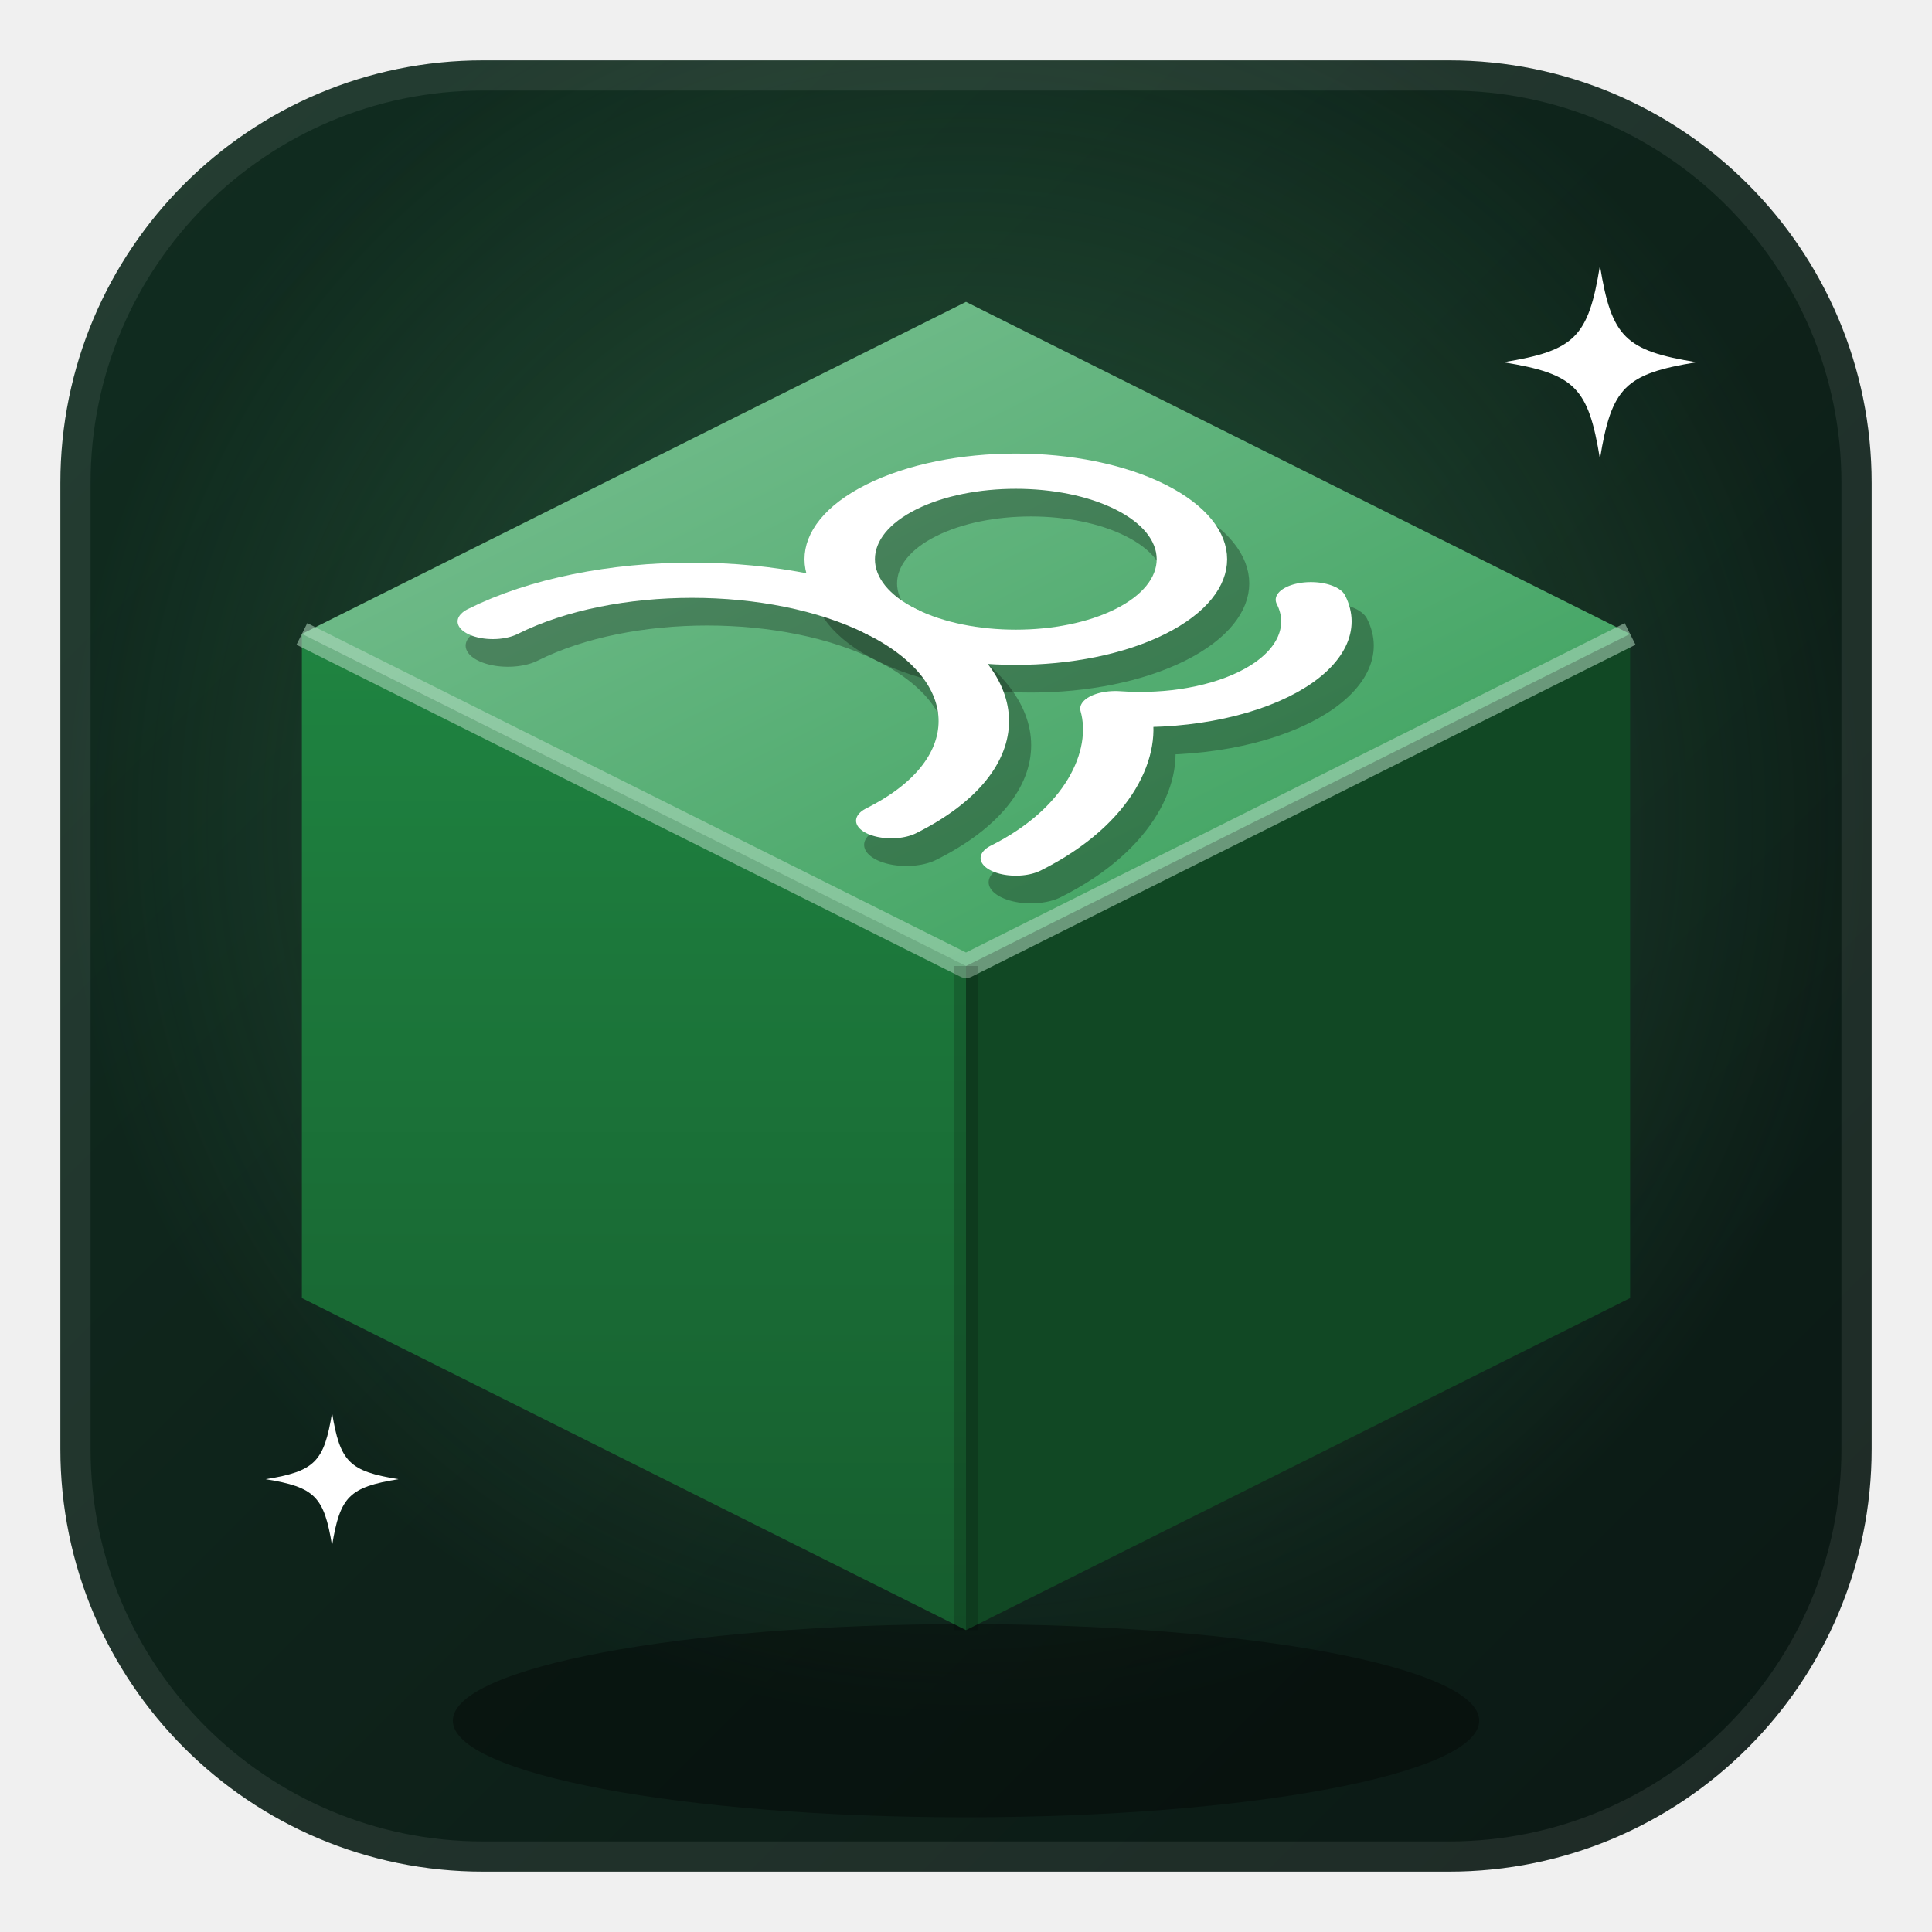
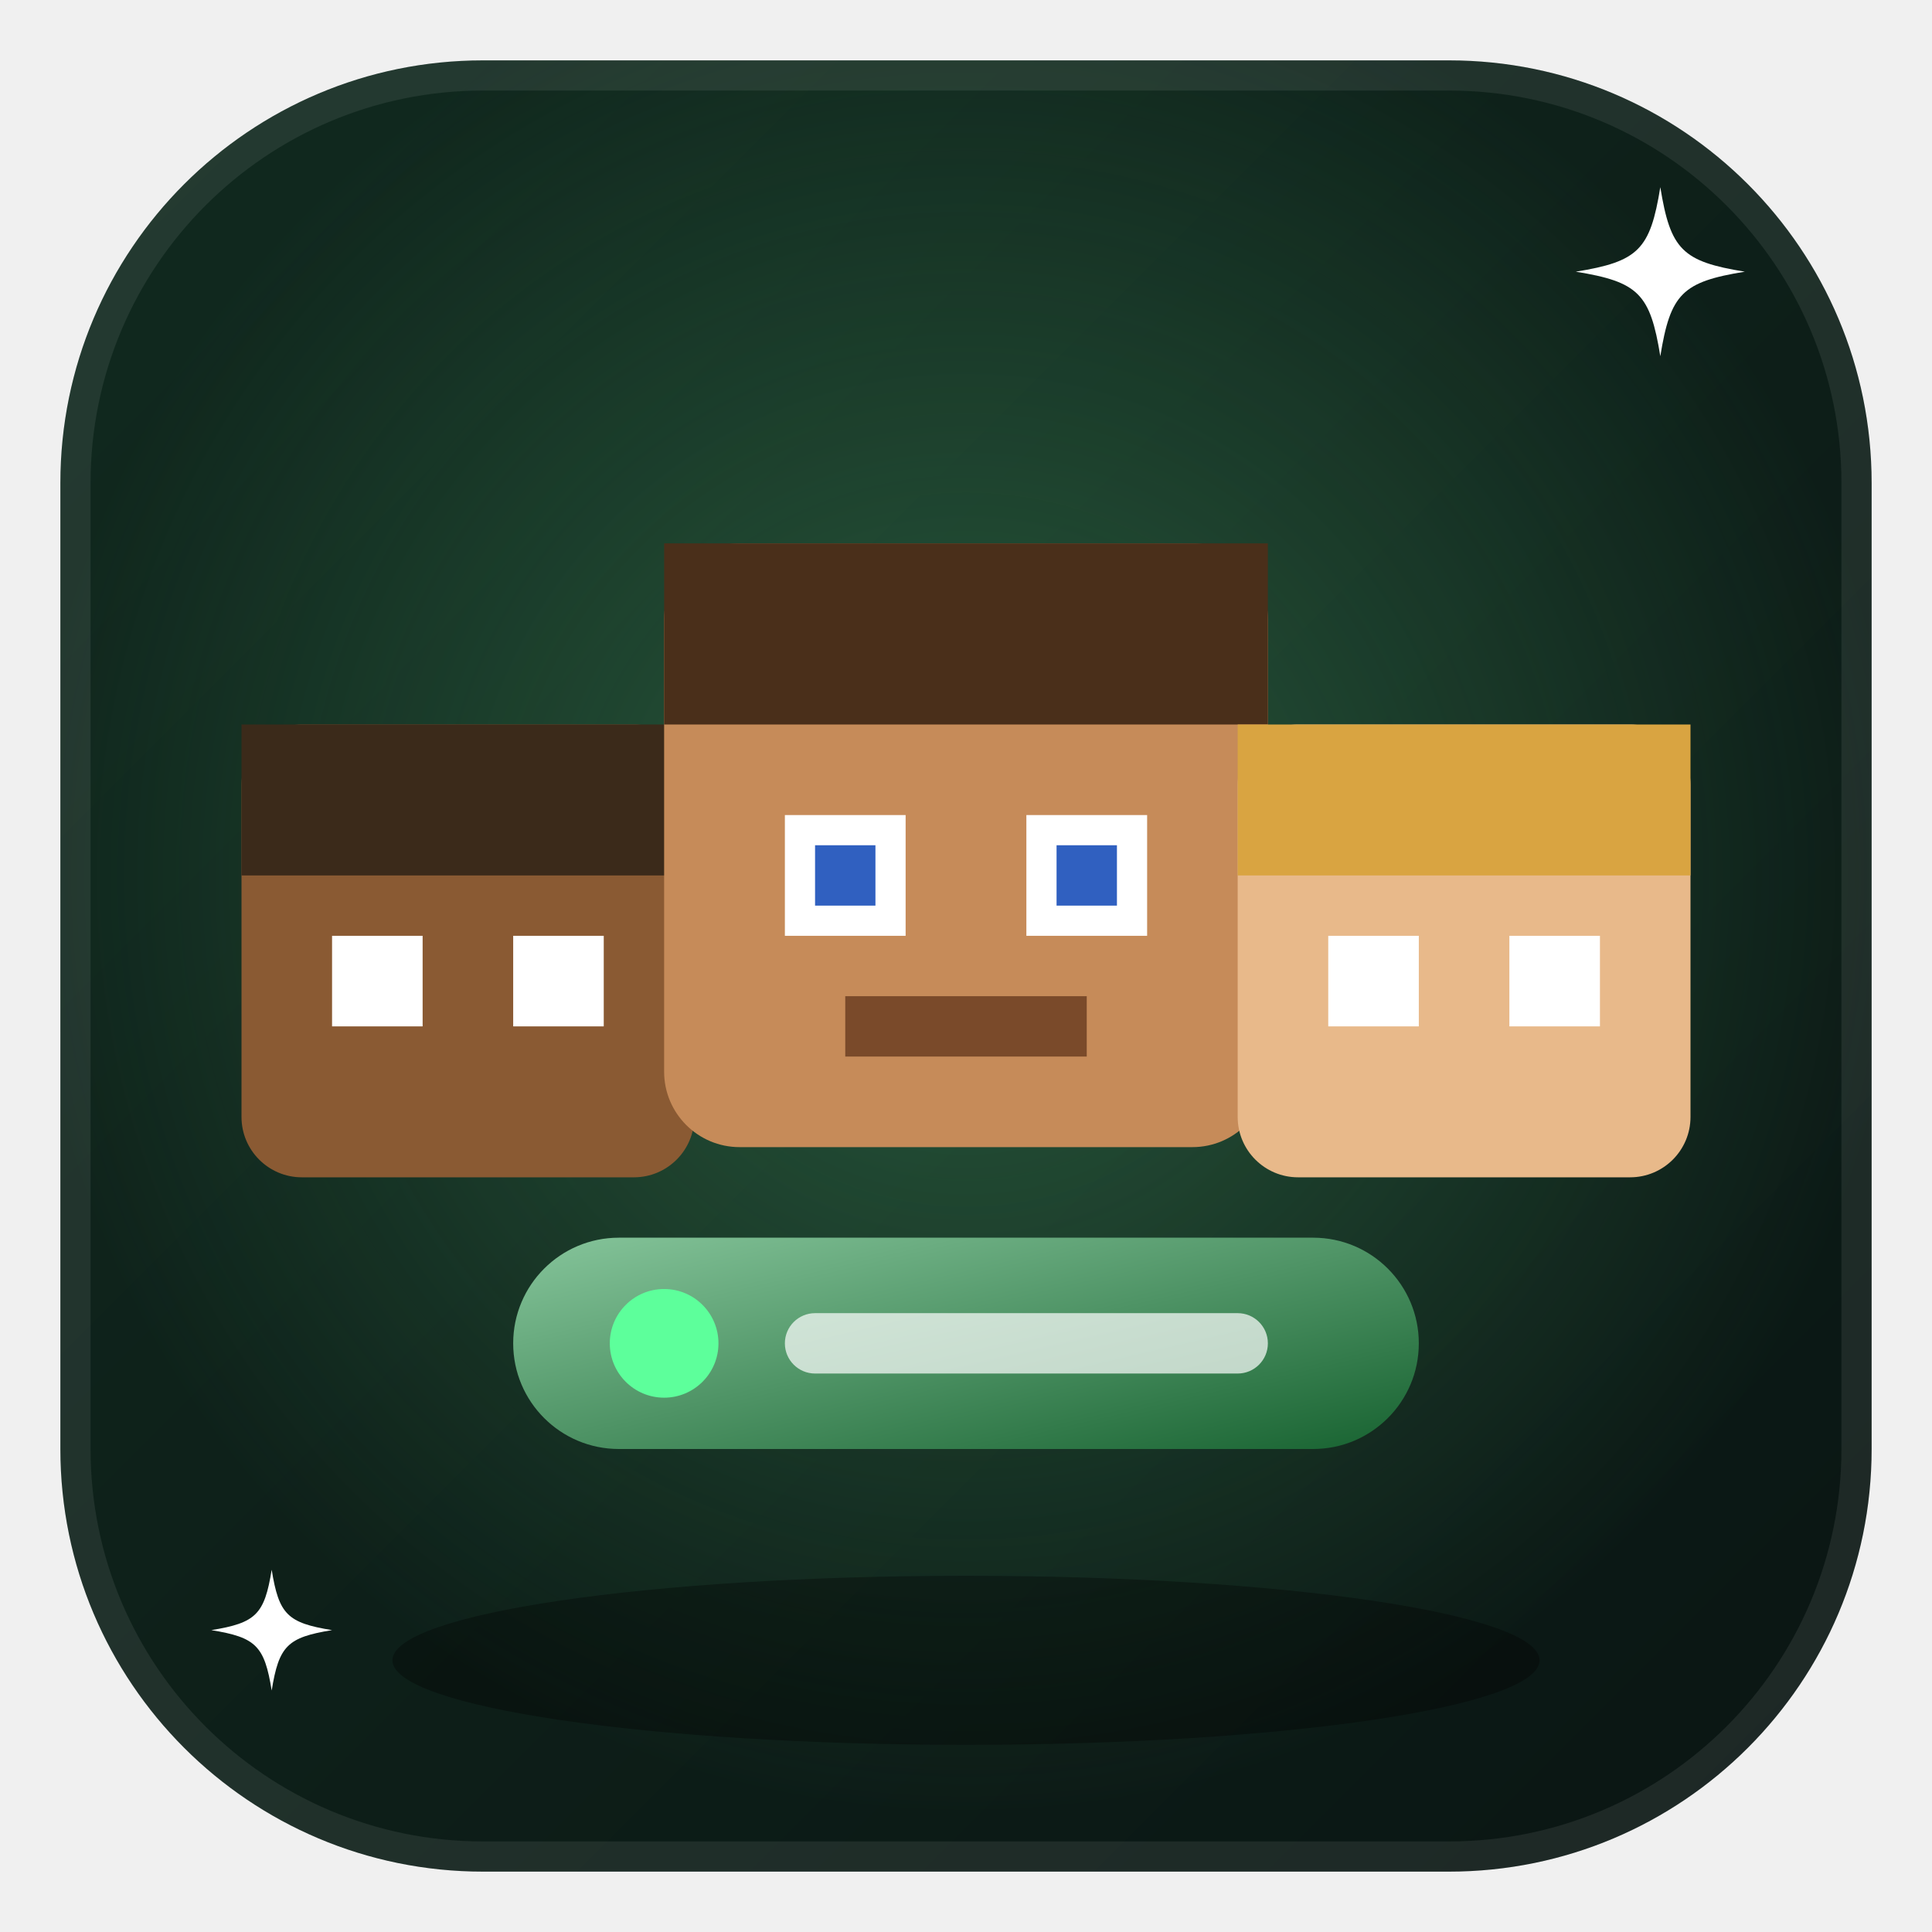
<svg xmlns="http://www.w3.org/2000/svg" viewBox="0 0 64 64" role="img" aria-hidden="true">
  <defs>
    <linearGradient id="bg" x1="0" y1="0" x2="1" y2="1">
-       <stop offset="0" stop-color="#112d20" />
-       <stop offset="1" stop-color="#0b1814" />
+       <stop offset="0" stop-color="#112a1f" />
+       <stop offset="1" stop-color="#0a1513" />
    </linearGradient>
-     <radialGradient id="halo" cx=".5" cy=".42" r=".5">
-       <stop offset="0" stop-color="#4fab6e" stop-opacity=".38" />
+     <radialGradient id="halo" cx=".5" cy=".45" r=".52">
+       <stop offset="0" stop-color="#4fab6e" stop-opacity=".42" />
      <stop offset="1" stop-color="#4fab6e" stop-opacity="0" />
    </radialGradient>
-     <linearGradient id="it" x1="0" y1="0" x2="1" y2="1">
-       <stop offset="0" stop-color="#7fc296" />
-       <stop offset="1" stop-color="#359e58" />
+     <linearGradient id="im" x1="0" y1="0" x2="1" y2="1">
+       <stop offset="0" stop-color="#86c59b" />
+       <stop offset="1" stop-color="#176230" />
    </linearGradient>
-     <linearGradient id="il" x1="0" y1="0" x2="0" y2="1">
-       <stop offset="0" stop-color="#1f8441" />
-       <stop offset="1" stop-color="#165d2e" />
+     <linearGradient id="iv" x1="0" y1="0" x2="0" y2="1">
+       <stop offset="0" stop-color="#86c59b" />
+       <stop offset="1" stop-color="#23964a" />
    </linearGradient>
-     <linearGradient id="ish" x1="0" y1="0" x2="1" y2="0">
+     <linearGradient id="iw" x1="0" y1="0" x2="0" y2="1">
+       <stop offset="0" stop-color="#ffffff" />
+       <stop offset="1" stop-color="#dfe5ee" />
+     </linearGradient>
+     <linearGradient id="ig" x1="0" y1="0" x2="0" y2="1">
+       <stop offset="0" stop-color="#ffe08a" />
+       <stop offset="1" stop-color="#f2a62b" />
+     </linearGradient>
+     <radialGradient id="ih" cx=".3" cy=".25" r=".7">
+       <stop offset="0" stop-color="#fff" stop-opacity=".55" />
+       <stop offset="1" stop-color="#fff" stop-opacity="0" />
+     </radialGradient>
+     <linearGradient id="is" x1="0" y1="0" x2="1" y2="0">
      <stop offset="0" stop-color="#fff" stop-opacity="0" />
-       <stop offset=".5" stop-color="#fff" stop-opacity=".55" />
+       <stop offset=".5" stop-color="#fff" stop-opacity=".6" />
      <stop offset="1" stop-color="#fff" stop-opacity="0" />
    </linearGradient>
-     <clipPath id="ic">
-       <path d="M32 10 L54 21 L32 32 L10 21 Z" />
-     </clipPath>
  </defs>
-   <style>.ibob,.ishadow{transform-box:fill-box;transform-origin:50% 50%}@keyframes ib{0%,100%{transform:translateY(0)}50%{transform:translateY(-2.2px)}}@keyframes isd{0%,100%{transform:scaleX(1);opacity:.35}50%{transform:scaleX(.86);opacity:.22}}@keyframes is{0%,55%{transform:translateX(0)}100%{transform:translateX(78px)}}@keyframes ig{0%,100%{opacity:.9}50%{opacity:1}}.ibob{animation:ib 4.2s ease-in-out infinite}.ishadow{animation:isd 4.2s ease-in-out infinite}.ishine{animation:is 5.5s ease-in-out infinite}.iglow{animation:ig 4.2s ease-in-out infinite}.sp{transform-box:fill-box;transform-origin:50% 50%;animation:tw 3.2s ease-in-out infinite}@keyframes tw{0%,100%{opacity:.15;transform:scale(.4) rotate(0)}50%{opacity:.95;transform:scale(1) rotate(45deg)}}@media (prefers-reduced-motion:reduce){*{animation:none!important}}</style>
+   <style>.ifl,.ipu,.ibl,.isp,.iwg,.iri,.isd,.ipop{transform-box:fill-box;transform-origin:50% 50%}.igr{transform-box:fill-box;transform-origin:50% 100%}@keyframes ifl{0%,100%{transform:translateY(0)}50%{transform:translateY(-2px)}}.ifl{animation:ifl 4.2s ease-in-out infinite}@keyframes isd{0%,100%{transform:scaleX(1);opacity:.32}50%{transform:scaleX(.85);opacity:.2}}.isd{animation:isd 4.2s ease-in-out infinite}@keyframes ipu{0%,100%{opacity:.55}50%{opacity:1}}.ipu{animation:ipu 2.4s ease-in-out infinite}@keyframes ibl{0%,44%,56%,100%{opacity:1}50%{opacity:.15}}.ibl{animation:ibl 3s steps(1,end) infinite}@keyframes isp{to{transform:rotate(360deg)}}.isp{animation:isp 14s linear infinite}@keyframes iwg{0%,100%{transform:rotate(-6deg)}50%{transform:rotate(6deg)}}.iwg{animation:iwg 3.4s ease-in-out infinite}@keyframes iri{0%{transform:translateY(2px);opacity:.7}100%{transform:translateY(-3.5px);opacity:1}}.iri{animation:iri 1.6s ease-in-out infinite alternate}@keyframes igr{0%,100%{transform:scaleY(.55)}50%{transform:scaleY(1)}}.igr{animation:igr 2.8s ease-in-out infinite}@keyframes ipop{0%,100%{transform:scale(.9)}50%{transform:scale(1.08)}}.ipop{animation:ipop 2.6s ease-in-out infinite}@keyframes ish{0%,60%{transform:translateX(-30px)}100%{transform:translateX(70px)}}.ish{animation:ish 5s ease-in-out infinite}@keyframes idash{to{stroke-dashoffset:-40}}.idash{animation:idash 2.4s linear infinite}@keyframes isw{0%,100%{transform:rotate(-50deg)}50%{transform:rotate(35deg)}}.tw{transform-box:fill-box;transform-origin:50% 50%;animation:tw 3.2s ease-in-out infinite}@keyframes tw{0%,100%{opacity:.15;transform:scale(.4) rotate(0)}50%{opacity:.95;transform:scale(1) rotate(45deg)}}@media (prefers-reduced-motion:reduce){*{animation:none!important}}</style>
  <rect x="2" y="2" width="60" height="60" rx="14" fill="url(#bg)" />
  <rect x="2" y="2" width="60" height="60" rx="14" fill="url(#halo)" />
  <rect x="2.5" y="2.5" width="59" height="59" rx="13.5" fill="none" stroke="#fff" stroke-opacity=".08" />
-   <g class="ibob">
-     <ellipse cx="32" cy="57" rx="17" ry="3.2" fill="#000" opacity=".35" class="ishadow" />
-     <path d="M10 21 L32 32 V54 L10 43 Z" fill="url(#il)" />
-     <path d="M54 21 L32 32 V54 L54 43 Z" fill="#114824" />
-     <path d="M32 10 L54 21 L32 32 L10 21 Z" fill="url(#it)" />
-     <path d="M10 21 L32 32 L54 21" fill="none" stroke="#b2dac0" stroke-opacity=".55" stroke-width=".8" stroke-linejoin="round" />
-     <path d="M32 32 V54" stroke="#000" stroke-opacity=".18" stroke-width=".8" />
-     <g clip-path="url(#ic)">
-       <rect class="ishine" x="-14" y="6" width="14" height="30" fill="url(#ish)" transform="skewX(-25)" />
+   <ellipse class="isd" cx="32" cy="55" rx="19" ry="2.8" fill="#000" opacity=".32" />
+   <g class="ifl">
+     <g class="iri" style="animation-duration:3.6s">
+       <rect x="8" y="24" width="15" height="15" rx="2" fill="#8a5a33" />
+       <rect x="8" y="24" width="15" height="5" fill="#3b2a1a" />
+       <rect x="11" y="31" width="3" height="3" fill="#fff" />
+       <rect x="17" y="31" width="3" height="3" fill="#fff" />
    </g>
-     <g transform="translate(.5 .8)">
-       <g transform="matrix(0.825 0.4125 -0.825 0.4125 32 11.100)" fill="none" stroke="#000" stroke-opacity=".28" stroke-width="2.4" stroke-linecap="round" stroke-linejoin="round">
-         <path d="M18 21a8 8 0 0 0-16 0" />
-         <circle cx="10" cy="8" r="5" />
-         <path d="M22 20c0-3.37-2-6.5-4-8a5 5 0 0 0-.45-8.3" />
-       </g>
+     <rect x="22" y="18" width="20" height="20" rx="2.5" fill="#c68b59" />
+     <rect x="22" y="18" width="20" height="6" fill="#4a2f1a" />
+     <rect x="26" y="27" width="4" height="4" fill="#fff" />
+     <rect x="34" y="27" width="4" height="4" fill="#fff" />
+     <rect x="27" y="28" width="2" height="2" fill="#3060c0" />
+     <rect x="35" y="28" width="2" height="2" fill="#3060c0" />
+     <rect x="28" y="33" width="8" height="2" fill="#7a4a2a" />
+     <g class="iri" style="animation-duration:3.6s;animation-delay:1.8s">
+       <rect x="41" y="24" width="15" height="15" rx="2" fill="#e8b98a" />
+       <rect x="41" y="24" width="15" height="5" fill="#d9a441" />
+       <rect x="44" y="31" width="3" height="3" fill="#fff" />
+       <rect x="50" y="31" width="3" height="3" fill="#fff" />
    </g>
-     <g class="iglow" transform="matrix(0.825 0.4125 -0.825 0.4125 32 11.100)" fill="none" stroke="#fff" stroke-width="2" stroke-linecap="round" stroke-linejoin="round">
-       <path d="M18 21a8 8 0 0 0-16 0" />
-       <circle cx="10" cy="8" r="5" />
-       <path d="M22 20c0-3.37-2-6.5-4-8a5 5 0 0 0-.45-8.3" />
-     </g>
+     <rect x="17" y="41" width="30" height="7" rx="3.5" fill="url(#im)" />
+     <circle class="ibl" cx="22" cy="44.5" r="1.8" fill="#5dff9b" />
+     <rect x="26" y="43.5" width="16" height="2" rx="1" fill="#fff" opacity=".7" />
  </g>
-   <g transform="translate(53 12) scale(.32)">
-     <path class="sp" d="M0 -10 C1.2 -2.6 2.6 -1.2 10 0 C2.6 1.2 1.2 2.6 0 10 C-1.2 2.6 -2.6 1.2 -10 0 C-2.6 -1.2 -1.2 -2.6 0 -10Z" fill="#fff" />
+   <g transform="translate(55 9) scale(.28)">
+     <path class="tw" d="M0 -10 C1.2 -2.6 2.6 -1.2 10 0 C2.6 1.2 1.2 2.6 0 10 C-1.2 2.6 -2.6 1.2 -10 0 C-2.6 -1.2 -1.2 -2.6 0 -10Z" fill="#fff" />
  </g>
-   <g transform="translate(11 49) scale(.22)">
-     <path class="sp" style="animation-delay:1.4s" d="M0 -10 C1.2 -2.6 2.6 -1.2 10 0 C2.6 1.2 1.2 2.6 0 10 C-1.2 2.6 -2.6 1.2 -10 0 C-2.6 -1.2 -1.2 -2.6 0 -10Z" fill="#fff" />
+   <g transform="translate(9 54) scale(.2)">
+     <path class="tw" style="animation-delay:1.4s" d="M0 -10 C1.2 -2.6 2.6 -1.2 10 0 C2.6 1.2 1.2 2.6 0 10 C-1.2 2.6 -2.6 1.2 -10 0 C-2.6 -1.2 -1.2 -2.6 0 -10Z" fill="#fff" />
  </g>
</svg>
